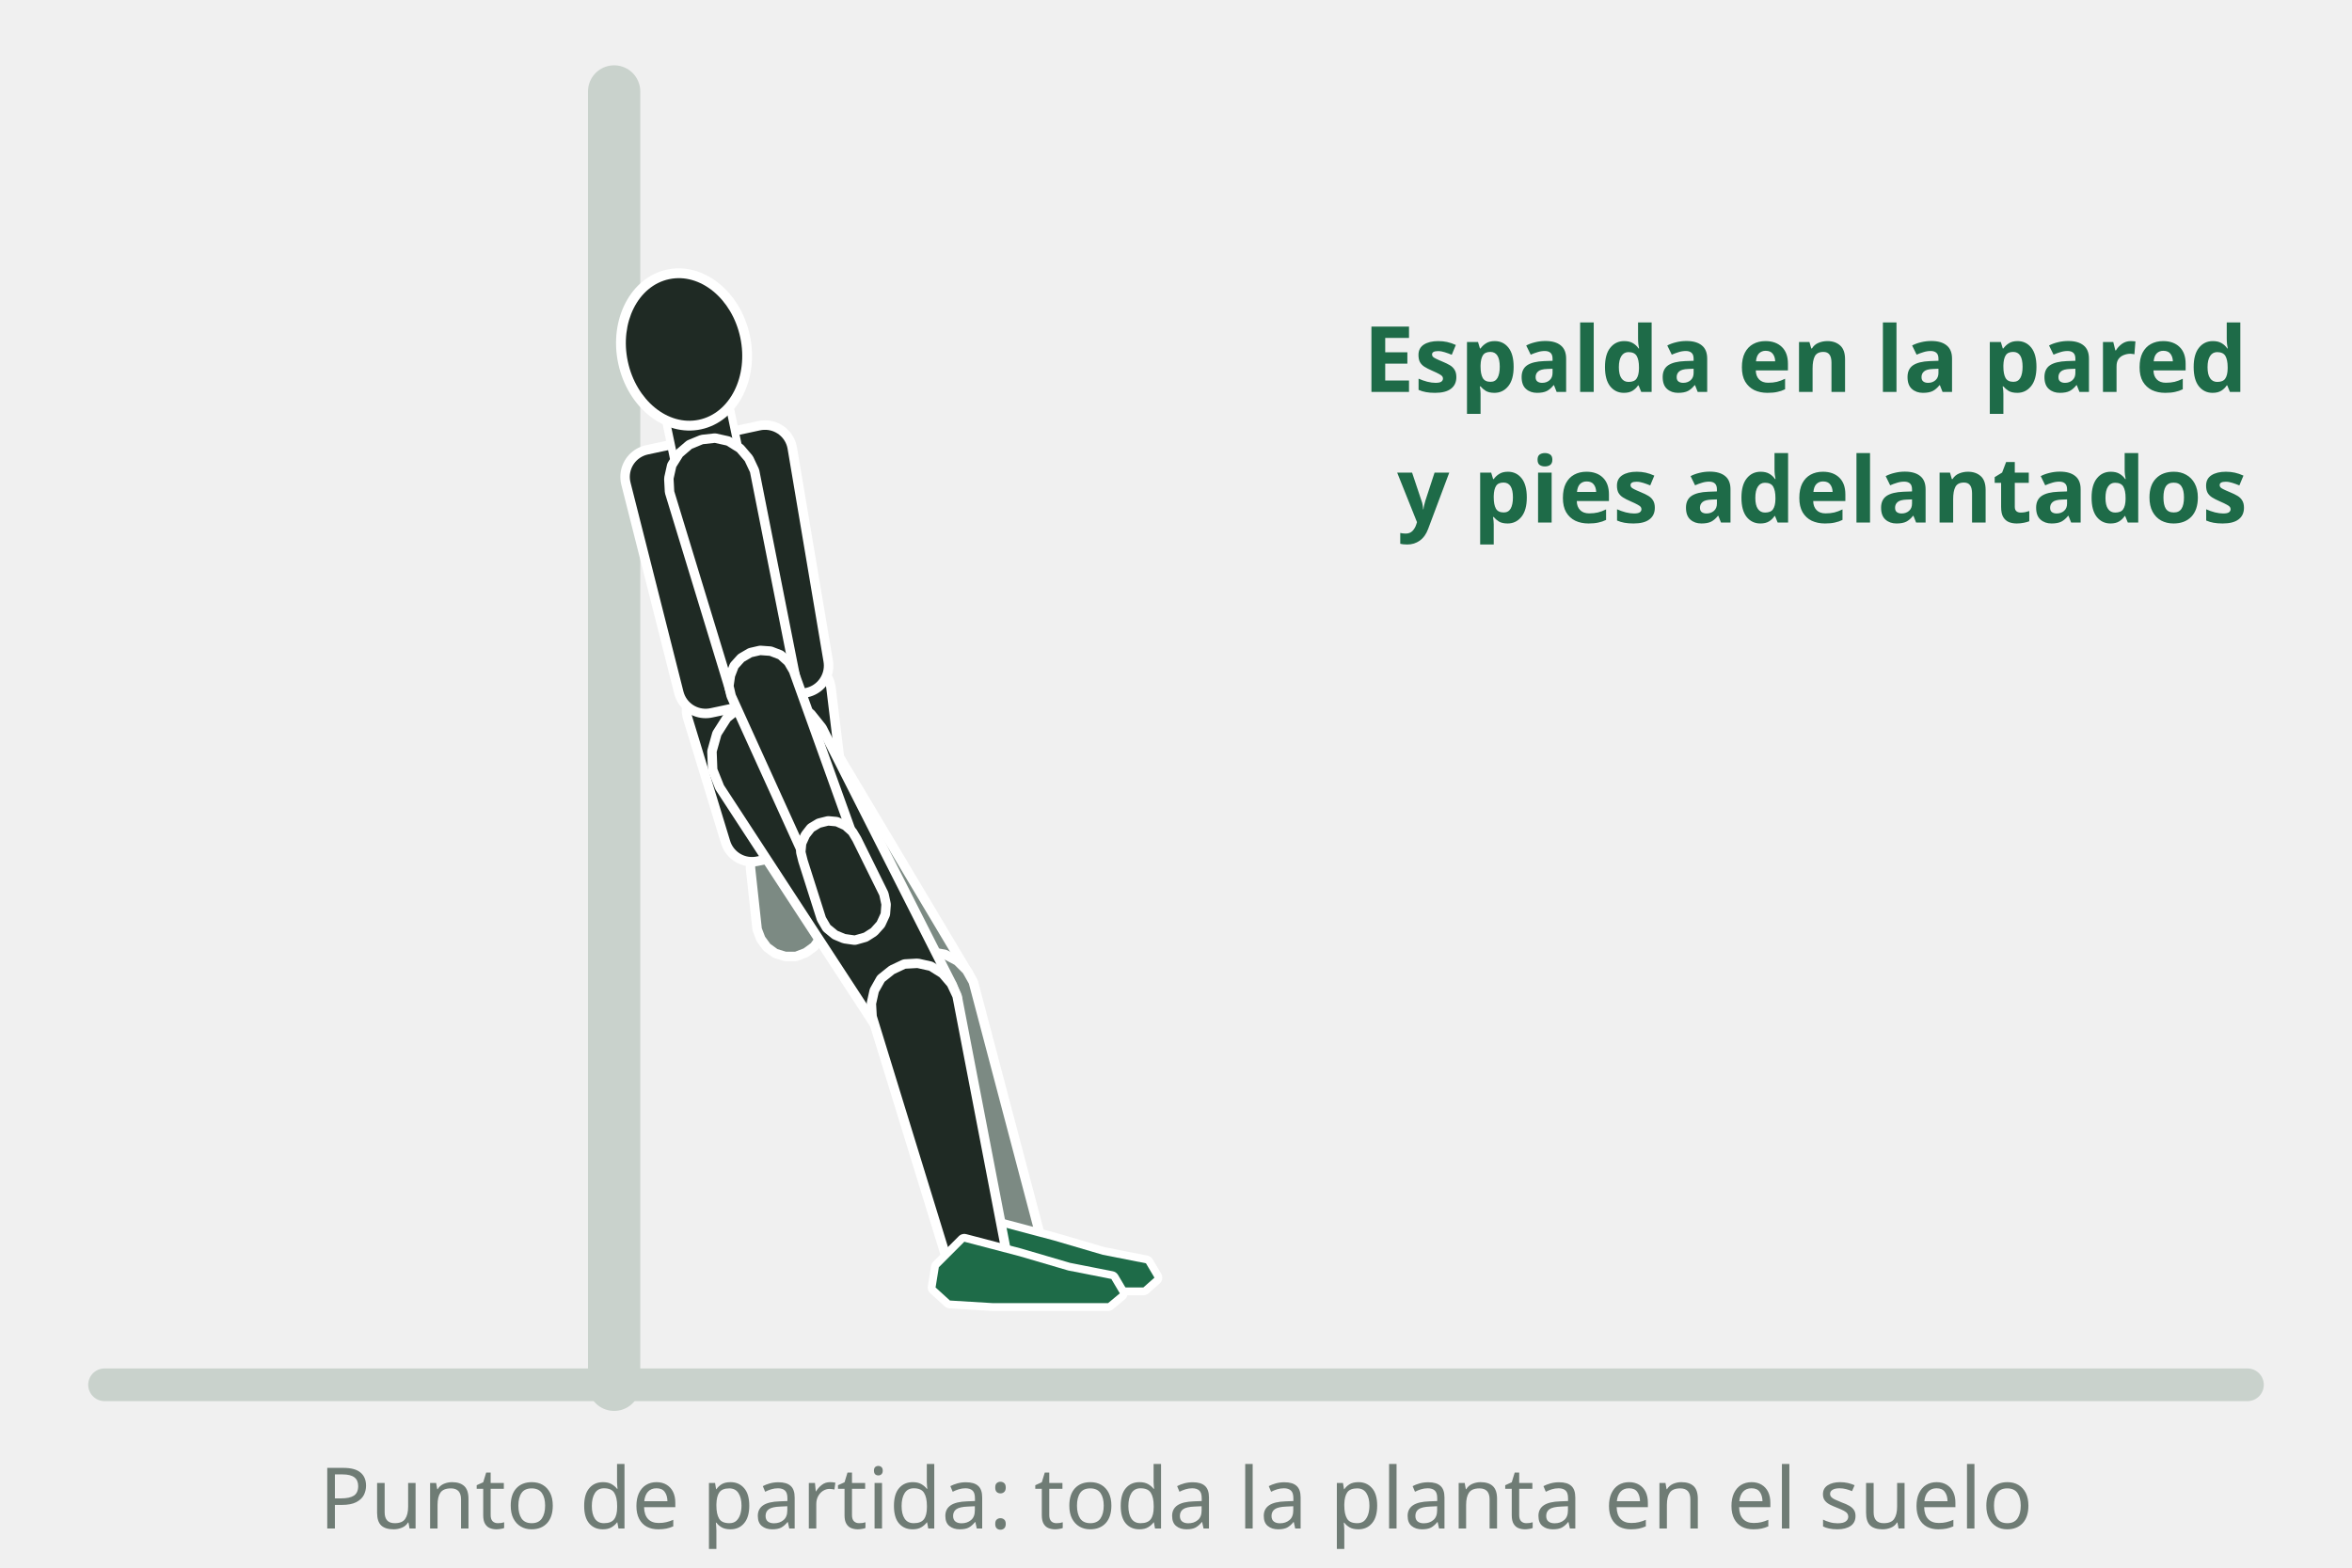
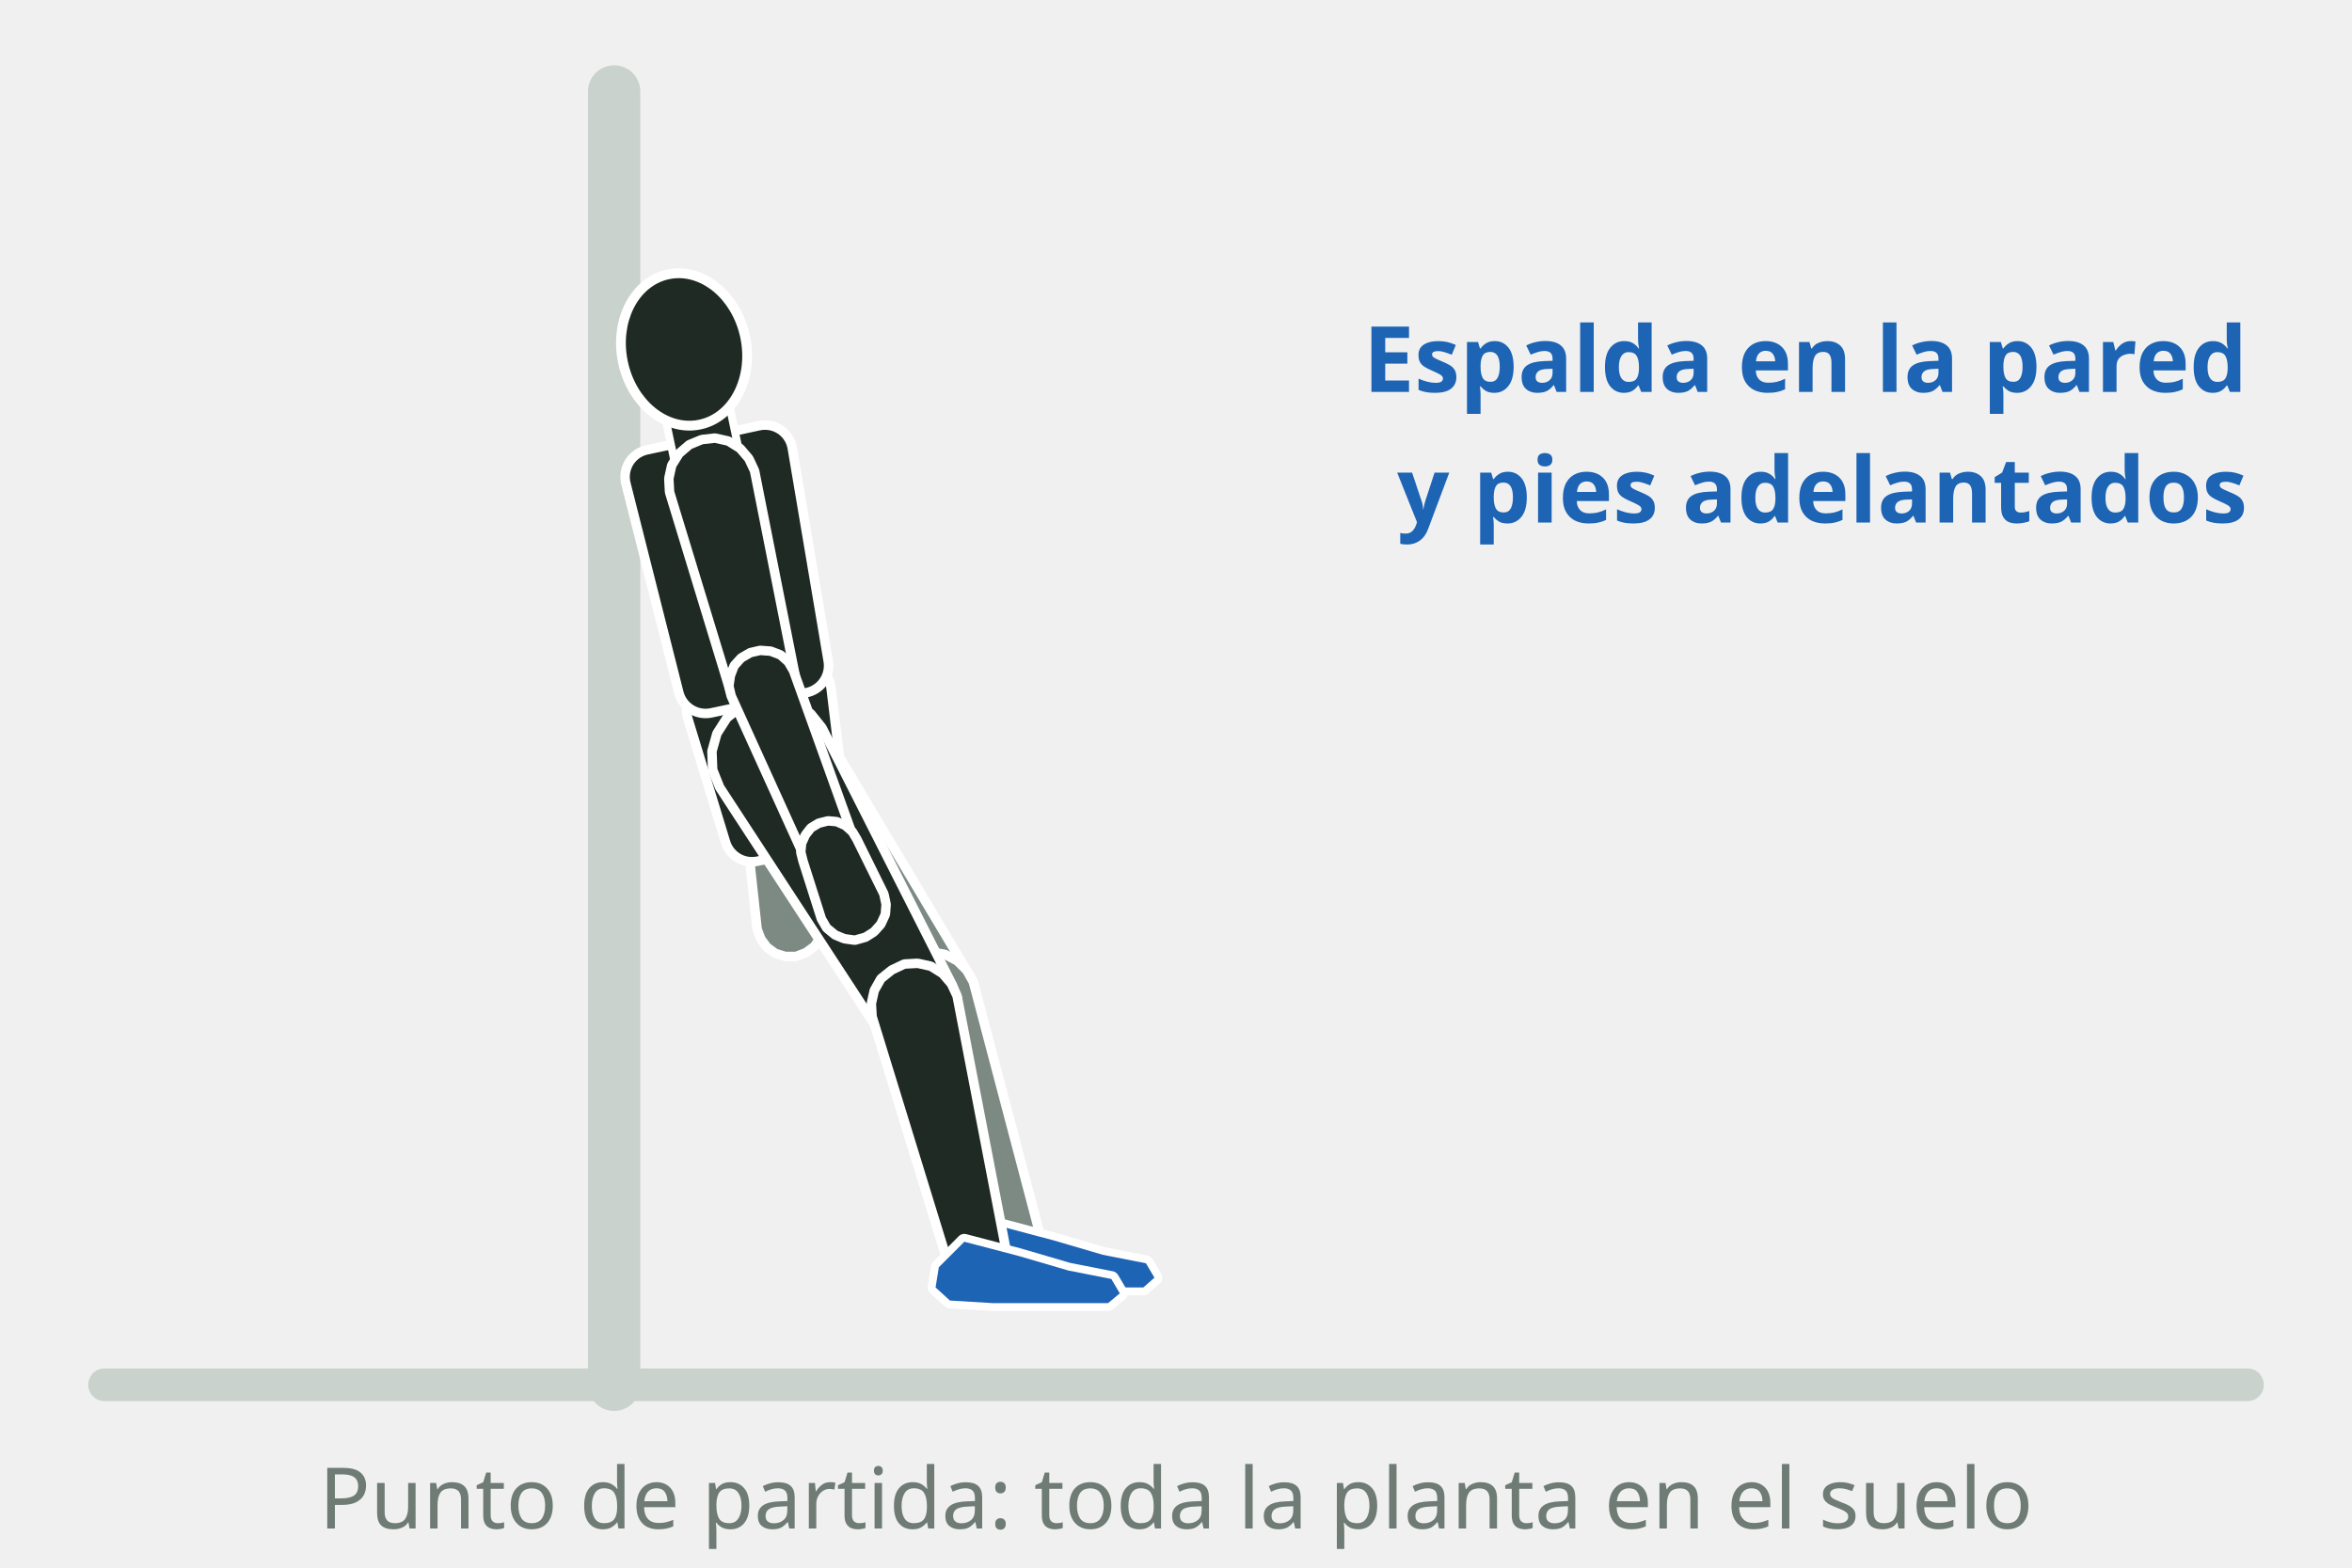
<svg xmlns="http://www.w3.org/2000/svg" viewBox="0 0 360 240" width="360" height="240" role="img" aria-label="Espalda en la pared y pies adelantados, con la planta en el suelo">
  <style>
-     .izq { font: 700 14px system-ui, sans-serif; fill: #1E6B48; text-anchor: start }
-     .der { font: 700 14px system-ui, sans-serif; fill: #1E6B48; text-anchor: end }
-     .cen { font: 700 14px system-ui, sans-serif; fill: #1E6B48; text-anchor: middle }
+     .izq { font: 700 14px system-ui, sans-serif; fill: #1D64B5; text-anchor: start }
+     .der { font: 700 14px system-ui, sans-serif; fill: #1D64B5; text-anchor: end }
+     .cen { font: 700 14px system-ui, sans-serif; fill: #1D64B5; text-anchor: middle }
    .mal { font: 700 14px system-ui, sans-serif; fill: #c4634f; text-anchor: middle }
    .pie { font: 400 13px system-ui, sans-serif; fill: #6f7c75; text-anchor: middle }
  </style>
  <line x1="16" y1="212" x2="344" y2="212" stroke="#c9d2cc" stroke-width="5" stroke-linecap="round" />
  <line x1="94" y1="14" x2="94" y2="212" stroke="#c9d2cc" stroke-width="8" stroke-linecap="round" />
  <path d="M137.7 155.8 L138.9 157.2 L140.6 158.1 L142.4 158.4 L144.2 158.2 L145.9 157.4 L147.3 156.1 L148.2 154.5 L148.5 152.7 L148.3 150.8 L147.5 149.2 L124.9 111.3 L123.1 109.4 L120.9 108.1 L118.3 107.6 L115.7 108.0 L113.3 109.1 L111.4 110.9 L110.1 113.1 L109.6 115.7 L110.0 118.3 L111.1 120.7 Z" fill="#ffffff" stroke="#ffffff" stroke-width="2.9" stroke-linejoin="round" />
  <path d="M137.7 155.8 L138.9 157.2 L140.6 158.1 L142.4 158.4 L144.2 158.2 L145.9 157.4 L147.3 156.1 L148.2 154.5 L148.5 152.7 L148.3 150.8 L147.5 149.2 L124.9 111.3 L123.1 109.4 L120.9 108.1 L118.3 107.6 L115.7 108.0 L113.3 109.1 L111.4 110.9 L110.1 113.1 L109.6 115.7 L110.0 118.3 L111.1 120.7 Z" fill="#7c8a83" />
  <path d="M151.6 192.3 L152.2 193.4 L153.0 194.2 L154.0 194.7 L155.2 194.9 L156.3 194.7 L157.4 194.2 L158.2 193.4 L158.7 192.3 L158.9 191.2 L158.7 190.0 L148.3 150.6 L147.4 149.0 L146.1 147.7 L144.4 146.8 L142.6 146.5 L140.8 146.8 L139.1 147.7 L137.8 149.0 L137.0 150.6 L136.7 152.5 L137.0 154.3 Z" fill="#ffffff" stroke="#ffffff" stroke-width="2.9" stroke-linejoin="round" />
  <path d="M151.6 192.3 L152.2 193.4 L153.0 194.2 L154.0 194.7 L155.2 194.9 L156.3 194.7 L157.4 194.2 L158.2 193.4 L158.7 192.3 L158.9 191.2 L158.7 190.0 L148.3 150.6 L147.4 149.0 L146.1 147.7 L144.4 146.8 L142.6 146.5 L140.8 146.8 L139.1 147.7 L137.8 149.0 L137.0 150.6 L136.7 152.5 L137.0 154.3 Z" fill="#7c8a83" />
  <path d="M153.0 187.7 L161.3 189.9 L168.8 192.1 L175.4 193.4 L176.7 195.6 L175.0 197.1 L157.4 197.1 L150.8 196.7 L148.6 194.7 L149.0 191.6 Z" fill="#ffffff" stroke="#ffffff" stroke-width="2.4" stroke-linejoin="round" />
-   <path d="M153.0 187.7 L161.3 189.9 L168.8 192.1 L175.4 193.4 L176.7 195.6 L175.0 197.1 L157.4 197.1 L150.8 196.7 L148.6 194.7 L149.0 191.6 Z" fill="#1E6B48" />
+   <path d="M153.0 187.7 L161.3 189.9 L168.8 192.1 L175.4 193.4 L176.7 195.6 L175.0 197.1 L157.4 197.1 L150.8 196.7 L148.6 194.7 L149.0 191.6 Z" fill="#1D64B5" />
  <path d="M110.2 105.9 L110.7 107.2 L111.5 108.3 L112.6 109.1 L113.9 109.5 L115.3 109.5 L116.6 109.0 L117.7 108.2 L118.5 107.1 L118.9 105.7 L118.9 104.4 L114.9 72.7 L114.3 70.9 L113.1 69.4 L111.6 68.4 L109.8 67.8 L108.0 67.9 L106.2 68.5 L104.7 69.6 L103.7 71.1 L103.1 72.9 L103.2 74.7 Z" fill="#ffffff" stroke="#ffffff" stroke-width="2.9" stroke-linejoin="round" />
  <path d="M110.2 105.9 L110.7 107.2 L111.5 108.3 L112.6 109.1 L113.9 109.5 L115.3 109.5 L116.6 109.0 L117.7 108.2 L118.5 107.1 L118.9 105.7 L118.9 104.4 L114.9 72.7 L114.3 70.9 L113.1 69.4 L111.6 68.4 L109.8 67.8 L108.0 67.9 L106.2 68.5 L104.7 69.6 L103.7 71.1 L103.1 72.9 L103.2 74.7 Z" fill="#7c8a83" />
  <path d="M116.1 132.8 L116.4 133.8 L117.0 134.6 L117.9 135.2 L118.9 135.5 L119.9 135.5 L120.9 135.1 L121.7 134.5 L122.3 133.7 L122.6 132.7 L122.6 131.6 L118.9 104.4 L118.4 103.1 L117.6 102.0 L116.5 101.2 L115.2 100.8 L113.8 100.8 L112.5 101.2 L111.4 102.1 L110.6 103.2 L110.2 104.5 L110.2 105.9 Z" fill="#ffffff" stroke="#ffffff" stroke-width="2.9" stroke-linejoin="round" />
  <path d="M116.1 132.8 L116.4 133.8 L117.0 134.6 L117.9 135.2 L118.9 135.5 L119.9 135.5 L120.9 135.1 L121.7 134.5 L122.3 133.7 L122.6 132.7 L122.6 131.6 L118.9 104.4 L118.4 103.1 L117.6 102.0 L116.5 101.2 L115.2 100.8 L113.8 100.8 L112.5 101.2 L111.4 102.1 L110.6 103.2 L110.2 104.5 L110.2 105.9 Z" fill="#7c8a83" />
  <path d="M116.6 142.1 L117.1 143.4 L117.9 144.5 L119.0 145.3 L120.3 145.7 L121.7 145.7 L123.0 145.2 L124.1 144.4 L124.9 143.3 L125.3 142.0 L125.3 140.6 L123.0 131.6 L122.6 130.5 L121.9 129.5 L121.0 128.9 L119.8 128.5 L118.7 128.5 L117.6 128.9 L116.6 129.6 L116.0 130.6 L115.6 131.7 L115.6 132.9 Z" fill="#ffffff" stroke="#ffffff" stroke-width="2.9" stroke-linejoin="round" />
  <path d="M116.6 142.1 L117.1 143.4 L117.9 144.5 L119.0 145.3 L120.3 145.7 L121.7 145.7 L123.0 145.2 L124.1 144.4 L124.9 143.3 L125.3 142.0 L125.3 140.6 L123.0 131.6 L122.6 130.5 L121.9 129.5 L121.0 128.9 L119.8 128.5 L118.7 128.5 L117.6 128.9 L116.6 129.6 L116.0 130.6 L115.6 131.7 L115.6 132.9 Z" fill="#7c8a83" />
  <path d="M109.3 108.7 L115.1 127.7 L125.4 125.6 L123.0 105.8 Z" fill="#ffffff" stroke="#ffffff" stroke-width="9.9" stroke-linejoin="round" />
  <path d="M109.3 108.7 L115.1 127.7 L125.4 125.6 L123.0 105.8 Z" fill="#1f2a24" stroke="#1f2a24" stroke-width="7.0" stroke-linejoin="round" />
  <path d="M99.9 73.0 L108.0 105.0 L122.6 101.9 L117.1 69.3 Z" fill="#ffffff" stroke="#ffffff" stroke-width="9.9" stroke-linejoin="round" />
  <path d="M99.9 73.0 L108.0 105.0 L122.6 101.9 L117.1 69.3 Z" fill="#1f2a24" stroke="#1f2a24" stroke-width="7.0" stroke-linejoin="round" />
  <path d="M110.4 59.0 L109.9 57.7 L109.0 56.7 L107.9 55.9 L106.5 55.6 L105.2 55.6 L103.9 56.1 L102.8 57.0 L102.1 58.2 L101.7 59.5 L101.8 60.9 L104.6 74.2 L105.1 75.5 L106.0 76.6 L107.1 77.3 L108.5 77.7 L109.8 77.6 L111.1 77.1 L112.2 76.2 L112.9 75.1 L113.3 73.7 L113.2 72.4 Z" fill="#ffffff" stroke="#ffffff" stroke-width="2.4" stroke-linejoin="round" />
  <path d="M110.4 59.0 L109.9 57.7 L109.0 56.7 L107.9 55.9 L106.5 55.6 L105.2 55.6 L103.9 56.1 L102.8 57.0 L102.1 58.2 L101.7 59.5 L101.8 60.9 L104.6 74.2 L105.1 75.5 L106.0 76.6 L107.1 77.3 L108.5 77.7 L109.8 77.6 L111.1 77.1 L112.2 76.2 L112.9 75.1 L113.3 73.7 L113.2 72.4 Z" fill="#1f2a24" />
  <ellipse cx="104.7" cy="53.5" rx="10.3" ry="12.5" fill="#ffffff" transform="rotate(-12.0 104.7 53.5)" />
  <ellipse cx="104.7" cy="53.5" rx="8.8" ry="11.0" fill="#1f2a24" transform="rotate(-12.0 104.7 53.5)" />
  <path d="M134.9 157.1 L136.0 158.5 L137.6 159.5 L139.4 160.0 L141.2 159.9 L143.0 159.2 L144.4 158.1 L145.4 156.5 L145.9 154.7 L145.8 152.9 L145.1 151.1 L125.2 111.8 L123.6 109.8 L121.4 108.4 L118.9 107.7 L116.3 107.8 L113.8 108.8 L111.8 110.4 L110.4 112.6 L109.7 115.1 L109.8 117.7 L110.8 120.2 Z" fill="#ffffff" stroke="#ffffff" stroke-width="2.9" stroke-linejoin="round" />
  <path d="M134.9 157.1 L136.0 158.5 L137.6 159.5 L139.4 160.0 L141.2 159.9 L143.0 159.2 L144.4 158.1 L145.4 156.5 L145.9 154.7 L145.8 152.9 L145.1 151.1 L125.2 111.8 L123.6 109.8 L121.4 108.4 L118.9 107.7 L116.3 107.8 L113.8 108.8 L111.8 110.4 L110.4 112.6 L109.7 115.1 L109.8 117.7 L110.8 120.2 Z" fill="#1f2a24" />
  <path d="M146.2 194.5 L146.7 195.6 L147.4 196.5 L148.4 197.1 L149.6 197.3 L150.8 197.2 L151.8 196.8 L152.7 196.0 L153.3 195.0 L153.6 193.9 L153.5 192.7 L145.8 152.7 L145.0 151.0 L143.8 149.6 L142.2 148.6 L140.4 148.2 L138.6 148.3 L136.9 149.1 L135.4 150.3 L134.5 151.9 L134.1 153.7 L134.2 155.5 Z" fill="#ffffff" stroke="#ffffff" stroke-width="2.9" stroke-linejoin="round" />
  <path d="M146.2 194.5 L146.7 195.6 L147.4 196.5 L148.4 197.1 L149.6 197.3 L150.8 197.2 L151.8 196.8 L152.7 196.0 L153.3 195.0 L153.6 193.9 L153.5 192.7 L145.8 152.7 L145.0 151.0 L143.8 149.6 L142.2 148.6 L140.4 148.2 L138.6 148.3 L136.9 149.1 L135.4 150.3 L134.5 151.9 L134.1 153.7 L134.2 155.5 Z" fill="#1f2a24" />
  <path d="M147.6 190.1 L156.0 192.3 L163.5 194.5 L170.1 195.8 L171.4 198.0 L169.6 199.5 L152.0 199.5 L145.4 199.1 L143.2 197.1 L143.7 194.0 Z" fill="#ffffff" stroke="#ffffff" stroke-width="2.4" stroke-linejoin="round" />
-   <path d="M147.6 190.1 L156.0 192.3 L163.5 194.5 L170.1 195.8 L171.4 198.0 L169.6 199.5 L152.0 199.5 L145.4 199.1 L143.2 197.1 L143.7 194.0 Z" fill="#1E6B48" />
+   <path d="M147.6 190.1 L156.0 192.3 L163.5 194.5 L170.1 195.8 L171.4 198.0 L169.6 199.5 L152.0 199.5 L145.4 199.1 L143.2 197.1 L143.7 194.0 Z" fill="#1D64B5" />
  <path d="M112.5 105.7 L113.0 107.0 L113.9 108.0 L115.1 108.7 L116.4 109.1 L117.8 108.9 L119.1 108.4 L120.1 107.5 L120.8 106.3 L121.1 105.0 L121.0 103.6 L114.8 72.3 L114.0 70.6 L112.8 69.2 L111.2 68.2 L109.4 67.8 L107.6 68.0 L105.9 68.7 L104.5 69.9 L103.5 71.5 L103.1 73.3 L103.2 75.2 Z" fill="#ffffff" stroke="#ffffff" stroke-width="2.9" stroke-linejoin="round" />
  <path d="M112.5 105.7 L113.0 107.0 L113.9 108.0 L115.1 108.7 L116.4 109.1 L117.8 108.9 L119.1 108.4 L120.1 107.5 L120.8 106.3 L121.1 105.0 L121.0 103.6 L114.8 72.3 L114.0 70.6 L112.8 69.2 L111.2 68.2 L109.4 67.8 L107.6 68.0 L105.9 68.7 L104.5 69.9 L103.5 71.5 L103.1 73.3 L103.2 75.2 Z" fill="#1f2a24" />
  <path d="M124.0 131.4 L124.5 132.3 L125.3 133.0 L126.2 133.4 L127.3 133.5 L128.3 133.2 L129.2 132.7 L129.8 131.9 L130.2 131.0 L130.3 129.9 L130.1 128.9 L120.8 103.0 L120.1 101.8 L119.1 100.9 L117.8 100.4 L116.4 100.3 L115.1 100.6 L113.9 101.3 L113.0 102.3 L112.5 103.6 L112.3 105.0 L112.6 106.3 Z" fill="#ffffff" stroke="#ffffff" stroke-width="2.9" stroke-linejoin="round" />
  <path d="M124.0 131.4 L124.5 132.3 L125.3 133.0 L126.2 133.4 L127.3 133.5 L128.3 133.2 L129.2 132.7 L129.8 131.9 L130.2 131.0 L130.3 129.9 L130.1 128.9 L120.8 103.0 L120.1 101.8 L119.1 100.9 L117.8 100.4 L116.4 100.3 L115.1 100.6 L113.9 101.3 L113.0 102.3 L112.5 103.6 L112.3 105.0 L112.6 106.3 Z" fill="#1f2a24" />
  <path d="M126.4 140.4 L127.1 141.6 L128.2 142.5 L129.4 143.0 L130.8 143.2 L132.2 142.8 L133.3 142.1 L134.2 141.1 L134.8 139.8 L134.9 138.5 L134.6 137.1 L130.5 128.8 L129.9 127.8 L129.0 127.0 L127.9 126.5 L126.8 126.4 L125.6 126.7 L124.6 127.3 L123.9 128.2 L123.4 129.3 L123.3 130.4 L123.6 131.6 Z" fill="#ffffff" stroke="#ffffff" stroke-width="2.9" stroke-linejoin="round" />
  <path d="M126.4 140.4 L127.1 141.6 L128.2 142.5 L129.4 143.0 L130.8 143.2 L132.2 142.8 L133.3 142.1 L134.2 141.1 L134.8 139.8 L134.9 138.5 L134.6 137.1 L130.5 128.8 L129.9 127.8 L129.0 127.0 L127.9 126.5 L126.8 126.4 L125.6 126.7 L124.6 127.3 L123.9 128.2 L123.4 129.3 L123.3 130.4 L123.6 131.6 Z" fill="#1f2a24" />
  <text class="der" x="344" y="60">Espalda en la pared</text>
  <text class="der" x="344" y="80">y pies adelantados</text>
  <text class="pie" x="180" y="234">Punto de partida: toda la planta en el suelo</text>
</svg>
